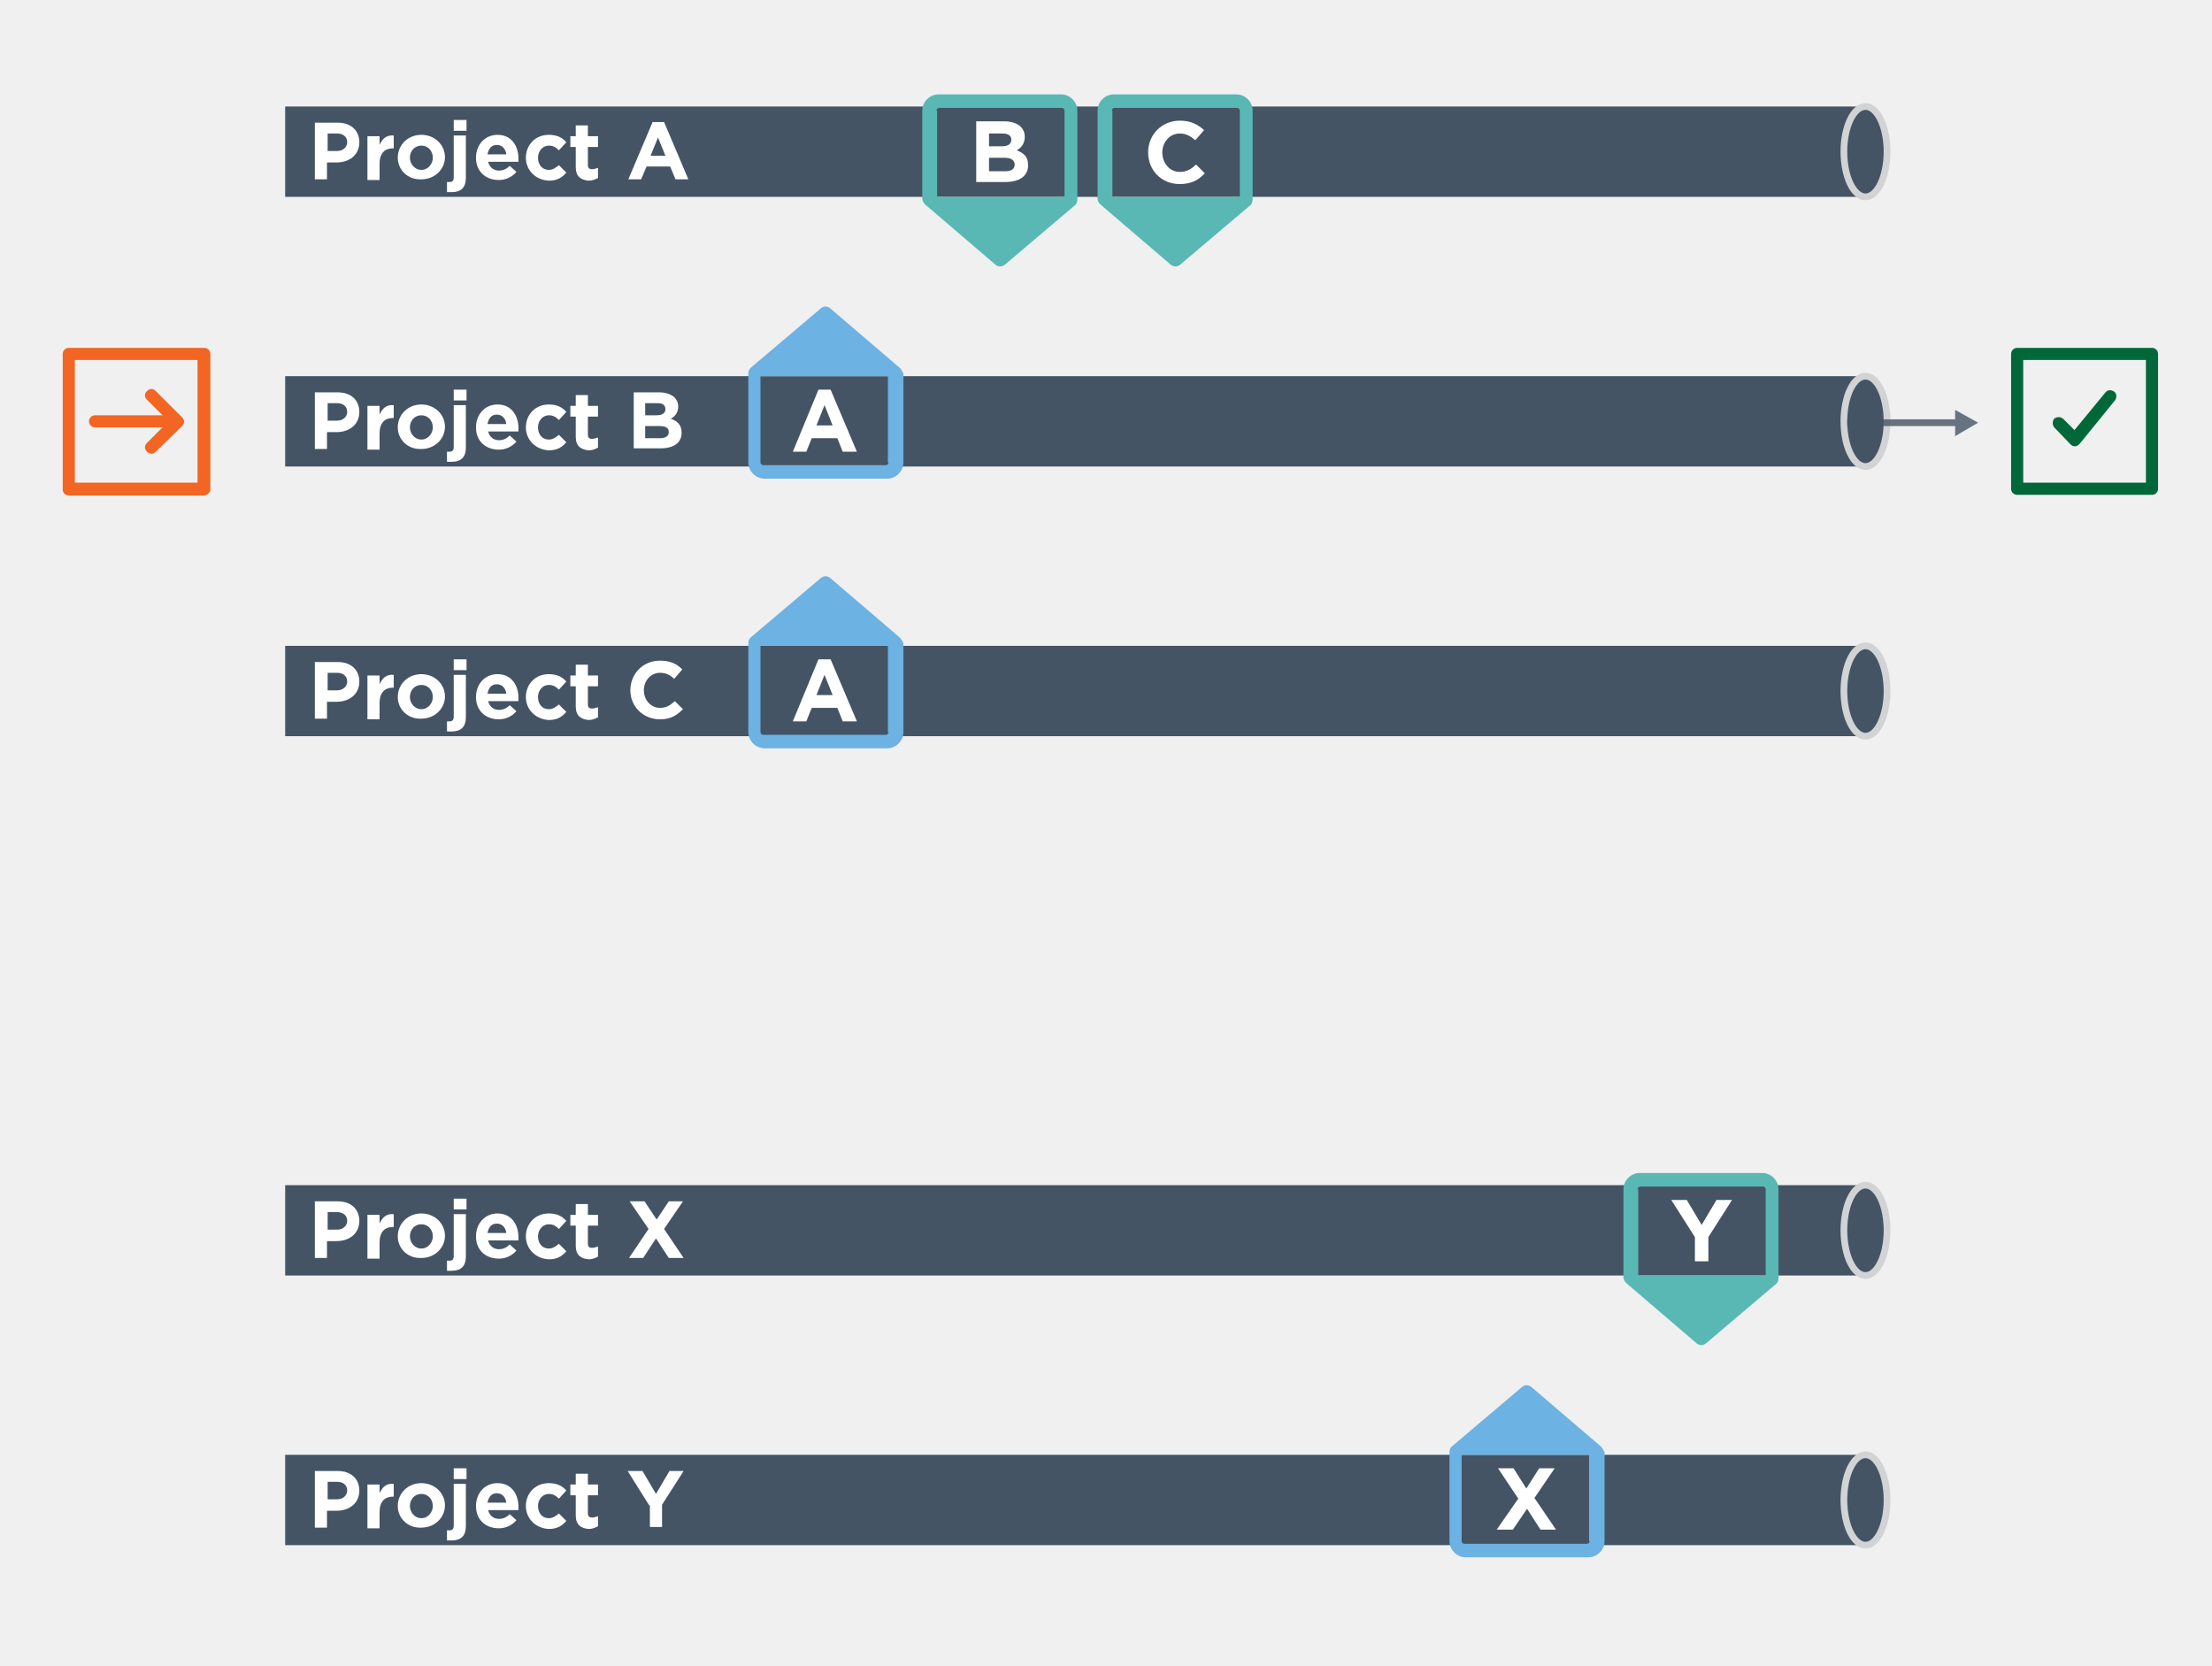
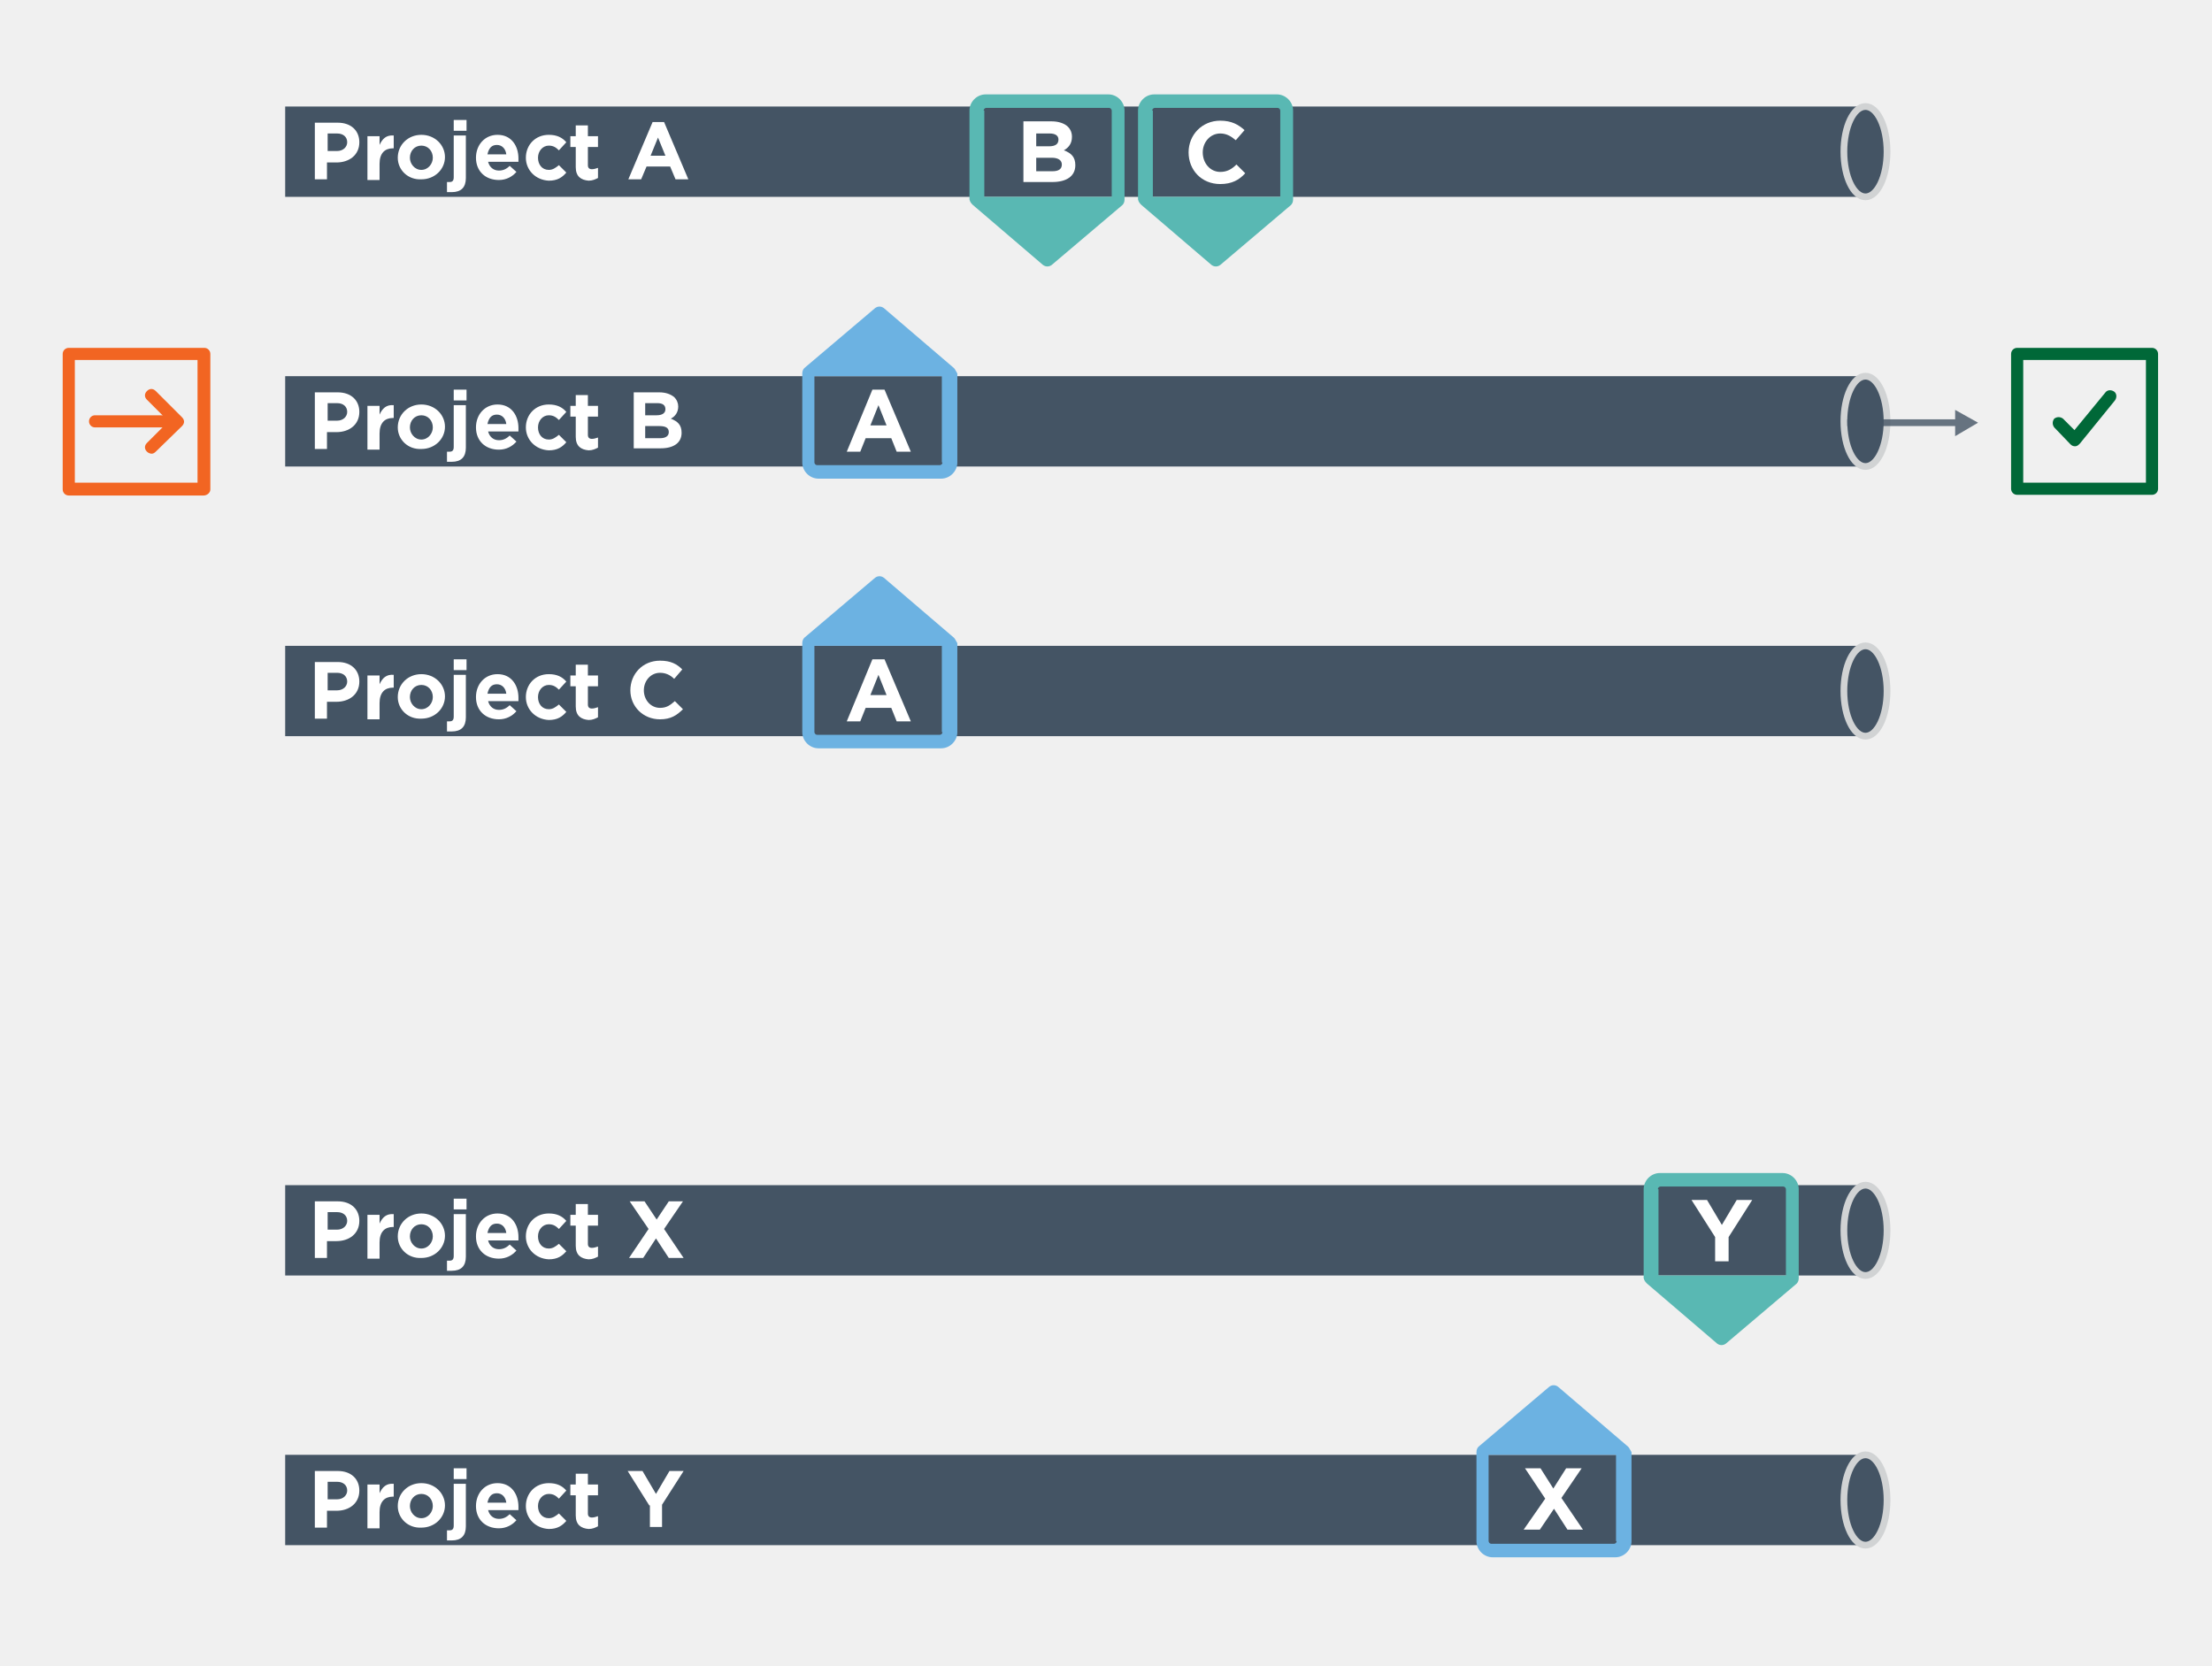
<svg xmlns="http://www.w3.org/2000/svg" version="1.1" id="Layer_1" x="0px" y="0px" viewBox="0 0 328.1 247.1" enable-background="new 0 0 328.1 247.1" xml:space="preserve">
  <g>
    <rect x="42.3" y="15.8" fill="#445464" width="234.3" height="13.4" />
    <rect x="42.3" y="55.8" fill="#445464" width="234.3" height="13.4" />
    <rect x="42.3" y="95.8" fill="#445464" width="234.3" height="13.4" />
    <rect x="42.3" y="175.8" fill="#445464" width="234.3" height="13.4" />
    <ellipse fill="#445464" stroke="#D1D3D4" stroke-miterlimit="10" cx="276.7" cy="102.5" rx="3.2" ry="6.7" />
    <g>
      <g>
        <path fill="#FFFFFF" d="M46.7,98.2h3.4c2,0,3.2,1.2,3.2,2.9v0c0,1.9-1.5,3-3.4,3h-1.4v2.5h-1.8V98.2z M50,102.4     c0.9,0,1.5-0.6,1.5-1.3v0c0-0.8-0.6-1.3-1.5-1.3h-1.4v2.6H50z" />
        <path fill="#FFFFFF" d="M54.5,100.2h1.8v1.3c0.4-0.9,1-1.5,2.1-1.4v1.9h-0.1c-1.2,0-2,0.7-2,2.3v2.4h-1.8V100.2z" />
        <path fill="#FFFFFF" d="M59,103.4L59,103.4c0-1.9,1.5-3.4,3.5-3.4c2,0,3.5,1.5,3.5,3.3v0c0,1.8-1.5,3.3-3.5,3.3     C60.5,106.7,59,105.2,59,103.4z M64.2,103.4L64.2,103.4c0-1-0.7-1.8-1.7-1.8c-1,0-1.7,0.8-1.7,1.8v0c0,0.9,0.7,1.8,1.7,1.8     C63.5,105.2,64.2,104.3,64.2,103.4z" />
        <path fill="#FFFFFF" d="M66.3,108.5V107c0.1,0,0.3,0,0.4,0c0.4,0,0.6-0.2,0.6-0.7v-6.2h1.8v6.3c0,1.4-0.7,2.1-2.1,2.1     C66.8,108.5,66.6,108.5,66.3,108.5z M67.3,97.8h1.9v1.6h-1.9V97.8z" />
        <path fill="#FFFFFF" d="M70.6,103.4L70.6,103.4c0-1.9,1.3-3.4,3.2-3.4c2.1,0,3.1,1.7,3.1,3.5c0,0.1,0,0.3,0,0.5h-4.5     c0.2,0.8,0.8,1.3,1.6,1.3c0.6,0,1.1-0.2,1.6-0.7l1,0.9c-0.6,0.7-1.5,1.2-2.6,1.2C72,106.7,70.6,105.4,70.6,103.4z M75.1,102.9     c-0.1-0.8-0.6-1.4-1.4-1.4c-0.8,0-1.2,0.5-1.4,1.4H75.1z" />
        <path fill="#FFFFFF" d="M78,103.4L78,103.4c0-1.9,1.4-3.4,3.4-3.4c1.2,0,2,0.4,2.6,1.1l-1.1,1.2c-0.4-0.4-0.8-0.7-1.5-0.7     c-0.9,0-1.6,0.8-1.6,1.8v0c0,1,0.6,1.8,1.6,1.8c0.6,0,1-0.3,1.5-0.7l1.1,1.1c-0.6,0.7-1.3,1.2-2.6,1.2     C79.4,106.7,78,105.2,78,103.4z" />
        <path fill="#FFFFFF" d="M85.4,104.8v-3h-0.8v-1.6h0.8v-1.6h1.8v1.6h1.5v1.6h-1.5v2.7c0,0.4,0.2,0.6,0.6,0.6     c0.3,0,0.6-0.1,0.9-0.2v1.5c-0.4,0.2-0.8,0.4-1.4,0.4C86.2,106.7,85.4,106.2,85.4,104.8z" />
        <path fill="#FFFFFF" d="M93.5,102.4L93.5,102.4c0-2.4,1.8-4.4,4.4-4.4c1.6,0,2.5,0.5,3.3,1.3l-1.2,1.4c-0.6-0.6-1.3-0.9-2.1-0.9     c-1.4,0-2.4,1.2-2.4,2.6v0c0,1.4,1,2.6,2.4,2.6c1,0,1.5-0.4,2.2-1l1.2,1.2c-0.9,0.9-1.8,1.5-3.4,1.5     C95.4,106.7,93.5,104.8,93.5,102.4z" />
      </g>
    </g>
    <g>
      <g>
        <path fill="#006838" d="M307.8,66.2c-0.3,0-0.5-0.1-0.7-0.3l-2.4-2.5c-0.3-0.4-0.3-0.9,0-1.3c0.4-0.3,0.9-0.3,1.3,0l1.7,1.7     l4.6-5.6c0.3-0.4,0.9-0.4,1.3-0.1c0.4,0.3,0.4,0.9,0.1,1.3l-5.2,6.4C308.3,66,308.1,66.2,307.8,66.2     C307.8,66.2,307.8,66.2,307.8,66.2L307.8,66.2z" />
      </g>
      <g>
        <path fill="#006838" d="M319.2,73.4h-20c-0.5,0-0.9-0.4-0.9-0.9v-20c0-0.5,0.4-0.9,0.9-0.9h20c0.5,0,0.9,0.4,0.9,0.9v20     C320.1,73,319.7,73.4,319.2,73.4L319.2,73.4z M300.1,71.6h18.2V53.4h-18.2V71.6L300.1,71.6z" />
      </g>
    </g>
    <ellipse fill="#445464" stroke="#D1D3D4" stroke-miterlimit="10" cx="276.7" cy="62.5" rx="3.2" ry="6.7" />
    <g opacity="0.8">
      <line fill="#445464" x1="293.4" y1="62.7" x2="274" y2="62.7" />
      <g>
        <line fill="none" stroke="#445464" stroke-miterlimit="10" x1="290.6" y1="62.7" x2="274" y2="62.7" />
        <g>
          <polygon fill="#445464" points="290,60.8 293.4,62.7 290,64.7     " />
        </g>
      </g>
    </g>
    <g>
      <g>
        <path fill="#FFFFFF" d="M46.7,58.2h3.4c2,0,3.2,1.2,3.2,2.9v0c0,1.9-1.5,3-3.4,3h-1.4v2.5h-1.8V58.2z M50,62.4     c0.9,0,1.5-0.6,1.5-1.3v0c0-0.8-0.6-1.3-1.5-1.3h-1.4v2.6H50z" />
        <path fill="#FFFFFF" d="M54.5,60.2h1.8v1.3c0.4-0.9,1-1.5,2.1-1.4v1.9h-0.1c-1.2,0-2,0.7-2,2.3v2.4h-1.8V60.2z" />
        <path fill="#FFFFFF" d="M59,63.4L59,63.4c0-1.9,1.5-3.4,3.5-3.4c2,0,3.5,1.5,3.5,3.3v0c0,1.8-1.5,3.3-3.5,3.3     C60.5,66.7,59,65.2,59,63.4z M64.2,63.4L64.2,63.4c0-1-0.7-1.8-1.7-1.8c-1,0-1.7,0.8-1.7,1.8v0c0,0.9,0.7,1.8,1.7,1.8     C63.5,65.2,64.2,64.3,64.2,63.4z" />
        <path fill="#FFFFFF" d="M66.3,68.5V67c0.1,0,0.3,0,0.4,0c0.4,0,0.6-0.2,0.6-0.7v-6.2h1.8v6.3c0,1.4-0.7,2.1-2.1,2.1     C66.8,68.5,66.6,68.5,66.3,68.5z M67.3,57.8h1.9v1.6h-1.9V57.8z" />
        <path fill="#FFFFFF" d="M70.6,63.4L70.6,63.4c0-1.9,1.3-3.4,3.2-3.4c2.1,0,3.1,1.7,3.1,3.5c0,0.1,0,0.3,0,0.5h-4.5     c0.2,0.8,0.8,1.3,1.6,1.3c0.6,0,1.1-0.2,1.6-0.7l1,0.9c-0.6,0.7-1.5,1.2-2.6,1.2C72,66.7,70.6,65.4,70.6,63.4z M75.1,62.9     c-0.1-0.8-0.6-1.4-1.4-1.4c-0.8,0-1.2,0.5-1.4,1.4H75.1z" />
        <path fill="#FFFFFF" d="M78,63.4L78,63.4c0-1.9,1.4-3.4,3.4-3.4c1.2,0,2,0.4,2.6,1.1l-1.1,1.2c-0.4-0.4-0.8-0.7-1.5-0.7     c-0.9,0-1.6,0.8-1.6,1.8v0c0,1,0.6,1.8,1.6,1.8c0.6,0,1-0.3,1.5-0.7l1.1,1.1c-0.6,0.7-1.3,1.2-2.6,1.2C79.4,66.7,78,65.2,78,63.4     z" />
        <path fill="#FFFFFF" d="M85.4,64.8v-3h-0.8v-1.6h0.8v-1.6h1.8v1.6h1.5v1.6h-1.5v2.7c0,0.4,0.2,0.6,0.6,0.6c0.3,0,0.6-0.1,0.9-0.2     v1.5c-0.4,0.2-0.8,0.4-1.4,0.4C86.2,66.7,85.4,66.2,85.4,64.8z" />
        <path fill="#FFFFFF" d="M93.9,58.2h3.9c1,0,1.7,0.3,2.2,0.7c0.4,0.4,0.6,0.9,0.6,1.4v0c0,0.9-0.5,1.5-1.1,1.8     c1,0.4,1.6,0.9,1.6,2.1v0c0,1.5-1.2,2.3-3.1,2.3h-4V58.2z M97.4,61.6c0.8,0,1.3-0.3,1.3-0.9v0c0-0.6-0.4-0.9-1.2-0.9h-1.8v1.8     H97.4z M97.9,65c0.8,0,1.3-0.3,1.3-0.9v0c0-0.6-0.4-0.9-1.4-0.9h-2.1V65H97.9z" />
      </g>
    </g>
    <g>
      <g>
        <g>
          <path fill="#F26522" d="M22.5,67.3c-0.2,0-0.5-0.1-0.7-0.3c-0.4-0.4-0.4-0.9,0-1.3l3.2-3.2l-3.2-3.2c-0.4-0.4-0.4-0.9,0-1.3      c0.4-0.4,0.9-0.4,1.3,0l3.9,3.9c0.4,0.4,0.4,0.9,0,1.3L23.1,67C22.9,67.2,22.7,67.3,22.5,67.3L22.5,67.3z" />
        </g>
        <g>
          <path fill="#F26522" d="M14.1,63.4c-0.5,0-0.9-0.4-0.9-0.9c0-0.5,0.4-0.9,0.9-0.9l11.2,0c0.5,0,0.9,0.4,0.9,0.9      c0,0.5-0.4,0.9-0.9,0.9L14.1,63.4L14.1,63.4z" />
        </g>
      </g>
      <g>
        <path fill="#F26522" d="M30.2,73.5H10.2c-0.5,0-0.9-0.4-0.9-0.9V52.5c0-0.5,0.4-0.9,0.9-0.9h20.1c0.5,0,0.9,0.4,0.9,0.9v20.1     C31.2,73.1,30.7,73.5,30.2,73.5L30.2,73.5z M11.1,71.6h18.2V53.4H11.1V71.6L11.1,71.6z" />
      </g>
    </g>
    <ellipse fill="#445464" stroke="#D1D3D4" stroke-miterlimit="10" cx="276.7" cy="22.5" rx="3.2" ry="6.7" />
    <g>
      <g>
        <path fill="#FFFFFF" d="M46.7,18.2h3.4c2,0,3.2,1.2,3.2,2.9v0c0,1.9-1.5,3-3.4,3h-1.4v2.5h-1.8V18.2z M50,22.4     c0.9,0,1.5-0.6,1.5-1.3v0c0-0.8-0.6-1.3-1.5-1.3h-1.4v2.6H50z" />
        <path fill="#FFFFFF" d="M54.5,20.2h1.8v1.3c0.4-0.9,1-1.5,2.1-1.4v1.9h-0.1c-1.2,0-2,0.7-2,2.3v2.4h-1.8V20.2z" />
        <path fill="#FFFFFF" d="M59,23.4L59,23.4c0-1.9,1.5-3.4,3.5-3.4c2,0,3.5,1.5,3.5,3.3v0c0,1.8-1.5,3.3-3.5,3.3     C60.5,26.7,59,25.2,59,23.4z M64.2,23.4L64.2,23.4c0-1-0.7-1.8-1.7-1.8c-1,0-1.7,0.8-1.7,1.8v0c0,0.9,0.7,1.8,1.7,1.8     C63.5,25.2,64.2,24.3,64.2,23.4z" />
        <path fill="#FFFFFF" d="M66.3,28.5V27c0.1,0,0.3,0,0.4,0c0.4,0,0.6-0.2,0.6-0.7v-6.2h1.8v6.3c0,1.4-0.7,2.1-2.1,2.1     C66.8,28.5,66.6,28.5,66.3,28.5z M67.3,17.8h1.9v1.6h-1.9V17.8z" />
        <path fill="#FFFFFF" d="M70.6,23.4L70.6,23.4c0-1.9,1.3-3.4,3.2-3.4c2.1,0,3.1,1.7,3.1,3.5c0,0.1,0,0.3,0,0.5h-4.5     c0.2,0.8,0.8,1.3,1.6,1.3c0.6,0,1.1-0.2,1.6-0.7l1,0.9c-0.6,0.7-1.5,1.2-2.6,1.2C72,26.7,70.6,25.4,70.6,23.4z M75.1,22.9     c-0.1-0.8-0.6-1.4-1.4-1.4c-0.8,0-1.2,0.5-1.4,1.4H75.1z" />
        <path fill="#FFFFFF" d="M78,23.4L78,23.4c0-1.9,1.4-3.4,3.4-3.4c1.2,0,2,0.4,2.6,1.1l-1.1,1.2c-0.4-0.4-0.8-0.7-1.5-0.7     c-0.9,0-1.6,0.8-1.6,1.8v0c0,1,0.6,1.8,1.6,1.8c0.6,0,1-0.3,1.5-0.7l1.1,1.1c-0.6,0.7-1.3,1.2-2.6,1.2C79.4,26.7,78,25.2,78,23.4     z" />
        <path fill="#FFFFFF" d="M85.4,24.8v-3h-0.8v-1.6h0.8v-1.6h1.8v1.6h1.5v1.6h-1.5v2.7c0,0.4,0.2,0.6,0.6,0.6c0.3,0,0.6-0.1,0.9-0.2     v1.5c-0.4,0.2-0.8,0.4-1.4,0.4C86.2,26.7,85.4,26.2,85.4,24.8z" />
        <path fill="#FFFFFF" d="M96.8,18.1h1.7l3.6,8.5h-1.9l-0.8-1.9h-3.5l-0.8,1.9h-1.9L96.8,18.1z M98.7,23.1l-1.1-2.7l-1.1,2.7H98.7z     " />
      </g>
    </g>
    <ellipse fill="#445464" stroke="#D1D3D4" stroke-miterlimit="10" cx="276.7" cy="182.5" rx="3.2" ry="6.7" />
    <g>
      <g>
        <path fill="#FFFFFF" d="M46.7,178.2h3.4c2,0,3.2,1.2,3.2,2.9v0c0,1.9-1.5,3-3.4,3h-1.4v2.5h-1.8V178.2z M50,182.4     c0.9,0,1.5-0.6,1.5-1.3v0c0-0.8-0.6-1.3-1.5-1.3h-1.4v2.6H50z" />
        <path fill="#FFFFFF" d="M54.5,180.2h1.8v1.3c0.4-0.9,1-1.5,2.1-1.4v1.9h-0.1c-1.2,0-2,0.7-2,2.3v2.4h-1.8V180.2z" />
        <path fill="#FFFFFF" d="M59,183.4L59,183.4c0-1.9,1.5-3.4,3.5-3.4c2,0,3.5,1.5,3.5,3.3v0c0,1.8-1.5,3.3-3.5,3.3     C60.5,186.7,59,185.2,59,183.4z M64.2,183.4L64.2,183.4c0-1-0.7-1.8-1.7-1.8c-1,0-1.7,0.8-1.7,1.8v0c0,0.9,0.7,1.8,1.7,1.8     C63.5,185.2,64.2,184.3,64.2,183.4z" />
        <path fill="#FFFFFF" d="M66.3,188.5V187c0.1,0,0.3,0,0.4,0c0.4,0,0.6-0.2,0.6-0.7v-6.2h1.8v6.3c0,1.4-0.7,2.1-2.1,2.1     C66.8,188.5,66.6,188.5,66.3,188.5z M67.3,177.8h1.9v1.6h-1.9V177.8z" />
        <path fill="#FFFFFF" d="M70.6,183.4L70.6,183.4c0-1.9,1.3-3.4,3.2-3.4c2.1,0,3.1,1.7,3.1,3.5c0,0.1,0,0.3,0,0.5h-4.5     c0.2,0.8,0.8,1.3,1.6,1.3c0.6,0,1.1-0.2,1.6-0.7l1,0.9c-0.6,0.7-1.5,1.2-2.6,1.2C72,186.7,70.6,185.4,70.6,183.4z M75.1,182.9     c-0.1-0.8-0.6-1.4-1.4-1.4c-0.8,0-1.2,0.5-1.4,1.4H75.1z" />
        <path fill="#FFFFFF" d="M78,183.4L78,183.4c0-1.9,1.4-3.4,3.4-3.4c1.2,0,2,0.4,2.6,1.1l-1.1,1.2c-0.4-0.4-0.8-0.7-1.5-0.7     c-0.9,0-1.6,0.8-1.6,1.8v0c0,1,0.6,1.8,1.6,1.8c0.6,0,1-0.3,1.5-0.7l1.1,1.1c-0.6,0.7-1.3,1.2-2.6,1.2     C79.4,186.7,78,185.2,78,183.4z" />
        <path fill="#FFFFFF" d="M85.4,184.8v-3h-0.8v-1.6h0.8v-1.6h1.8v1.6h1.5v1.6h-1.5v2.7c0,0.4,0.2,0.6,0.6,0.6     c0.3,0,0.6-0.1,0.9-0.2v1.5c-0.4,0.2-0.8,0.4-1.4,0.4C86.2,186.7,85.4,186.2,85.4,184.8z" />
        <path fill="#FFFFFF" d="M96.2,182.3l-2.8-4.1h2.2l1.8,2.7l1.8-2.7h2.1l-2.8,4.1l2.9,4.3h-2.2l-1.9-2.9l-1.9,2.9h-2.1L96.2,182.3z     " />
      </g>
    </g>
    <rect x="42.3" y="215.8" fill="#445464" width="234.3" height="13.4" />
    <ellipse fill="#445464" stroke="#D1D3D4" stroke-miterlimit="10" cx="276.7" cy="222.5" rx="3.2" ry="6.7" />
    <g>
      <g>
        <path fill="#FFFFFF" d="M46.7,218.2h3.4c2,0,3.2,1.2,3.2,2.9v0c0,1.9-1.5,3-3.4,3h-1.4v2.5h-1.8V218.2z M50,222.4     c0.9,0,1.5-0.6,1.5-1.3v0c0-0.8-0.6-1.3-1.5-1.3h-1.4v2.6H50z" />
        <path fill="#FFFFFF" d="M54.5,220.2h1.8v1.3c0.4-0.9,1-1.5,2.1-1.4v1.9h-0.1c-1.2,0-2,0.7-2,2.3v2.4h-1.8V220.2z" />
        <path fill="#FFFFFF" d="M59,223.4L59,223.4c0-1.9,1.5-3.4,3.5-3.4c2,0,3.5,1.5,3.5,3.3v0c0,1.8-1.5,3.3-3.5,3.3     C60.5,226.7,59,225.2,59,223.4z M64.2,223.4L64.2,223.4c0-1-0.7-1.8-1.7-1.8c-1,0-1.7,0.8-1.7,1.8v0c0,0.9,0.7,1.8,1.7,1.8     C63.5,225.2,64.2,224.3,64.2,223.4z" />
        <path fill="#FFFFFF" d="M66.3,228.5V227c0.1,0,0.3,0,0.4,0c0.4,0,0.6-0.2,0.6-0.7v-6.2h1.8v6.3c0,1.4-0.7,2.1-2.1,2.1     C66.8,228.5,66.6,228.5,66.3,228.5z M67.3,217.8h1.9v1.6h-1.9V217.8z" />
        <path fill="#FFFFFF" d="M70.6,223.4L70.6,223.4c0-1.9,1.3-3.4,3.2-3.4c2.1,0,3.1,1.7,3.1,3.5c0,0.1,0,0.3,0,0.5h-4.5     c0.2,0.8,0.8,1.3,1.6,1.3c0.6,0,1.1-0.2,1.6-0.7l1,0.9c-0.6,0.7-1.5,1.2-2.6,1.2C72,226.7,70.6,225.4,70.6,223.4z M75.1,222.9     c-0.1-0.8-0.6-1.4-1.4-1.4c-0.8,0-1.2,0.5-1.4,1.4H75.1z" />
        <path fill="#FFFFFF" d="M78,223.4L78,223.4c0-1.9,1.4-3.4,3.4-3.4c1.2,0,2,0.4,2.6,1.1l-1.1,1.2c-0.4-0.4-0.8-0.7-1.5-0.7     c-0.9,0-1.6,0.8-1.6,1.8v0c0,1,0.6,1.8,1.6,1.8c0.6,0,1-0.3,1.5-0.7l1.1,1.1c-0.6,0.7-1.3,1.2-2.6,1.2     C79.4,226.7,78,225.2,78,223.4z" />
        <path fill="#FFFFFF" d="M85.4,224.8v-3h-0.8v-1.6h0.8v-1.6h1.8v1.6h1.5v1.6h-1.5v2.7c0,0.4,0.2,0.6,0.6,0.6     c0.3,0,0.6-0.1,0.9-0.2v1.5c-0.4,0.2-0.8,0.4-1.4,0.4C86.2,226.7,85.4,226.2,85.4,224.8z" />
        <path fill="#FFFFFF" d="M96.3,223.3l-3.2-5.1h2.2l2,3.4l2-3.4h2.1l-3.2,5v3.3h-1.8V223.3z" />
      </g>
    </g>
    <rect fill="none" width="328.1" height="247.1" />
    <g>
      <g>
        <g>
-           <path fill="#FFFFFF" d="M144.8,18h4.2c1,0,1.9,0.3,2.4,0.8c0.4,0.4,0.6,0.9,0.6,1.5v0c0,1-0.5,1.6-1.2,2c1.1,0.4,1.7,1,1.7,2.2      v0c0,1.7-1.4,2.5-3.4,2.5h-4.3V18z M148.6,21.7c0.9,0,1.4-0.3,1.4-1v0c0-0.6-0.5-0.9-1.3-0.9h-2v1.9H148.6z M149.1,25.4      c0.9,0,1.4-0.3,1.4-1v0c0-0.6-0.5-1-1.5-1h-2.3v2H149.1z" />
+           <path fill="#FFFFFF" d="M151.8,18h4.2c1,0,1.9,0.3,2.4,0.8c0.4,0.4,0.6,0.9,0.6,1.5v0c0,1-0.5,1.6-1.2,2c1.1,0.4,1.7,1,1.7,2.2      v0c0,1.7-1.4,2.5-3.4,2.5h-4.3V18z M155.6,21.7c0.9,0,1.4-0.3,1.4-1v0c0-0.6-0.5-0.9-1.3-0.9h-2v1.9H155.6z M156.1,25.4      c0.9,0,1.4-0.3,1.4-1v0c0-0.6-0.5-1-1.5-1h-2.3v2H156.1z" />
        </g>
      </g>
      <g>
-         <path fill="#59B8B3" d="M137.3,30.4l10.4,8.9c0.4,0.3,0.9,0.3,1.3,0l10.5-8.9c0.2-0.2,0.3-0.5,0.3-0.8V16.4     c0-1.3-1.1-2.4-2.4-2.4h-18.2c-1.3,0-2.4,1.1-2.4,2.4v13.2C136.9,30,137.1,30.2,137.3,30.4z M138.9,16.4c0-0.2,0.2-0.4,0.4-0.4     h18.2c0.2,0,0.4,0.2,0.4,0.4v12.8h-18.9V16.4z" />
+         <path fill="#59B8B3" d="M144.3,30.4l10.4,8.9c0.4,0.3,0.9,0.3,1.3,0l10.5-8.9c0.2-0.2,0.3-0.5,0.3-0.8V16.4     c0-1.3-1.1-2.4-2.4-2.4h-18.2c-1.3,0-2.4,1.1-2.4,2.4v13.2C143.9,30,144.1,30.2,144.3,30.4z M145.9,16.4c0-0.2,0.2-0.4,0.4-0.4     h18.2c0.2,0,0.4,0.2,0.4,0.4v12.8h-18.9V16.4z" />
      </g>
    </g>
    <g>
      <g>
        <g>
-           <path fill="#FFFFFF" d="M170.3,22.6L170.3,22.6c0-2.6,2-4.7,4.7-4.7c1.7,0,2.7,0.6,3.6,1.4l-1.3,1.5c-0.7-0.6-1.4-1-2.3-1      c-1.5,0-2.6,1.3-2.6,2.8v0c0,1.6,1.1,2.9,2.6,2.9c1,0,1.7-0.4,2.4-1.1l1.3,1.3c-0.9,1-2,1.6-3.7,1.6      C172.2,27.3,170.3,25.2,170.3,22.6z" />
+           <path fill="#FFFFFF" d="M176.3,22.6L176.3,22.6c0-2.6,2-4.7,4.7-4.7c1.7,0,2.7,0.6,3.6,1.4l-1.3,1.5c-0.7-0.6-1.4-1-2.3-1      c-1.5,0-2.6,1.3-2.6,2.8v0c0,1.6,1.1,2.9,2.6,2.9c1,0,1.7-0.4,2.4-1.1l1.3,1.3c-0.9,1-2,1.6-3.7,1.6      C178.2,27.3,176.3,25.2,176.3,22.6z" />
        </g>
      </g>
      <g>
-         <path fill="#59B8B3" d="M163.3,30.4l10.4,8.9c0.4,0.3,0.9,0.3,1.3,0l10.5-8.9c0.2-0.2,0.3-0.5,0.3-0.8V16.4     c0-1.3-1.1-2.4-2.4-2.4h-18.2c-1.3,0-2.4,1.1-2.4,2.4v13.2C162.9,30,163.1,30.2,163.3,30.4z M164.9,16.4c0-0.2,0.2-0.4,0.4-0.4     h18.2c0.2,0,0.4,0.2,0.4,0.4v12.8h-18.9V16.4z" />
+         <path fill="#59B8B3" d="M169.3,30.4l10.4,8.9c0.4,0.3,0.9,0.3,1.3,0l10.5-8.9c0.2-0.2,0.3-0.5,0.3-0.8V16.4     c0-1.3-1.1-2.4-2.4-2.4h-18.2c-1.3,0-2.4,1.1-2.4,2.4v13.2C168.9,30,169.1,30.2,169.3,30.4z M170.9,16.4c0-0.2,0.2-0.4,0.4-0.4     h18.2c0.2,0,0.4,0.2,0.4,0.4v12.8h-18.9V16.4z" />
      </g>
    </g>
    <g>
      <g>
-         <path fill="#6CB2E2" d="M133.5,54.6l-10.4-8.9c-0.4-0.3-0.9-0.3-1.3,0l-10.5,8.9c-0.2,0.2-0.3,0.5-0.3,0.8v13.2     c0,1.3,1.1,2.4,2.4,2.4h18.2c1.3,0,2.4-1.1,2.4-2.4V55.4C133.8,55.1,133.7,54.8,133.5,54.6z M131.8,68.6c0,0.2-0.2,0.4-0.4,0.4     h-18.2c-0.2,0-0.4-0.2-0.4-0.4V55.8h18.9V68.6z" />
+         <path fill="#6CB2E2" d="M141.5,54.6l-10.4-8.9c-0.4-0.3-0.9-0.3-1.3,0l-10.5,8.9c-0.2,0.2-0.3,0.5-0.3,0.8v13.2     c0,1.3,1.1,2.4,2.4,2.4h18.2c1.3,0,2.4-1.1,2.4-2.4V55.4C141.8,55.1,141.7,54.8,141.5,54.6z M139.8,68.6c0,0.2-0.2,0.4-0.4,0.4     h-18.2c-0.2,0-0.4-0.2-0.4-0.4V55.8h18.9V68.6z" />
      </g>
      <g>
        <g>
-           <path fill="#FFFFFF" d="M121.4,57.8h1.8l3.9,9.2h-2.1l-0.8-2h-3.8l-0.8,2h-2L121.4,57.8z M123.5,63.1l-1.2-3l-1.2,3H123.5z" />
+           <path fill="#FFFFFF" d="M129.4,57.8h1.8l3.9,9.2h-2.1l-0.8-2h-3.8l-0.8,2h-2L129.4,57.8z M131.5,63.1l-1.2-3l-1.2,3H131.5z" />
        </g>
      </g>
    </g>
    <g>
      <g>
-         <path fill="#6CB2E2" d="M133.5,94.6l-10.4-8.9c-0.4-0.3-0.9-0.3-1.3,0l-10.5,8.9c-0.2,0.2-0.3,0.5-0.3,0.8v13.2     c0,1.3,1.1,2.4,2.4,2.4h18.2c1.3,0,2.4-1.1,2.4-2.4V95.4C133.8,95.1,133.7,94.8,133.5,94.6z M131.8,108.6c0,0.2-0.2,0.4-0.4,0.4     h-18.2c-0.2,0-0.4-0.2-0.4-0.4V95.8h18.9V108.6z" />
+         <path fill="#6CB2E2" d="M141.5,94.6l-10.4-8.9c-0.4-0.3-0.9-0.3-1.3,0l-10.5,8.9c-0.2,0.2-0.3,0.5-0.3,0.8v13.2     c0,1.3,1.1,2.4,2.4,2.4h18.2c1.3,0,2.4-1.1,2.4-2.4V95.4C141.8,95.1,141.7,94.8,141.5,94.6z M139.8,108.6c0,0.2-0.2,0.4-0.4,0.4     h-18.2c-0.2,0-0.4-0.2-0.4-0.4V95.8h18.9V108.6z" />
      </g>
      <g>
        <g>
-           <path fill="#FFFFFF" d="M121.4,97.8h1.8l3.9,9.2h-2.1l-0.8-2h-3.8l-0.8,2h-2L121.4,97.8z M123.5,103.1l-1.2-3l-1.2,3H123.5z" />
+           <path fill="#FFFFFF" d="M129.4,97.8h1.8l3.9,9.2h-2.1l-0.8-2h-3.8l-0.8,2h-2L129.4,97.8z M131.5,103.1l-1.2-3l-1.2,3H131.5z" />
        </g>
      </g>
    </g>
    <g>
      <g>
        <g>
-           <path fill="#FFFFFF" d="M251.4,183.5l-3.5-5.5h2.3l2.2,3.7l2.2-3.7h2.3l-3.5,5.5v3.6h-2V183.5z" />
+           <path fill="#FFFFFF" d="M254.4,183.5l-3.5-5.5h2.3l2.2,3.7l2.2-3.7h2.3l-3.5,5.5v3.6h-2V183.5z" />
        </g>
      </g>
      <g>
-         <path fill="#59B8B3" d="M241.3,190.4l10.4,8.9c0.4,0.3,0.9,0.3,1.3,0l10.5-8.9c0.2-0.2,0.3-0.5,0.3-0.8v-13.2     c0-1.3-1.1-2.4-2.4-2.4h-18.2c-1.3,0-2.4,1.1-2.4,2.4v13.2C240.9,190,241.1,190.2,241.3,190.4z M242.9,176.4     c0-0.2,0.2-0.4,0.4-0.4h18.2c0.2,0,0.4,0.2,0.4,0.4v12.8h-18.9V176.4z" />
+         <path fill="#59B8B3" d="M244.3,190.4l10.4,8.9c0.4,0.3,0.9,0.3,1.3,0l10.5-8.9c0.2-0.2,0.3-0.5,0.3-0.8v-13.2     c0-1.3-1.1-2.4-2.4-2.4h-18.2c-1.3,0-2.4,1.1-2.4,2.4v13.2C243.9,190,244.1,190.2,244.3,190.4z M245.9,176.4     c0-0.2,0.2-0.4,0.4-0.4h18.2c0.2,0,0.4,0.2,0.4,0.4v12.8h-18.9V176.4z" />
      </g>
    </g>
    <g>
      <g>
-         <path fill="#6CB2E2" d="M237.5,214.6l-10.4-8.9c-0.4-0.3-0.9-0.3-1.3,0l-10.5,8.9c-0.2,0.2-0.3,0.5-0.3,0.8v13.2     c0,1.3,1.1,2.4,2.4,2.4h18.2c1.3,0,2.4-1.1,2.4-2.4v-13.2C237.8,215.1,237.7,214.8,237.5,214.6z M235.8,228.6     c0,0.2-0.2,0.4-0.4,0.4h-18.2c-0.2,0-0.4-0.2-0.4-0.4v-12.8h18.9V228.6z" />
+         <path fill="#6CB2E2" d="M241.5,214.6l-10.4-8.9c-0.4-0.3-0.9-0.3-1.3,0l-10.5,8.9c-0.2,0.2-0.3,0.5-0.3,0.8v13.2     c0,1.3,1.1,2.4,2.4,2.4h18.2c1.3,0,2.4-1.1,2.4-2.4v-13.2C241.8,215.1,241.7,214.8,241.5,214.6z M239.8,228.6     c0,0.2-0.2,0.4-0.4,0.4h-18.2c-0.2,0-0.4-0.2-0.4-0.4v-12.8h18.9V228.6z" />
      </g>
      <g>
        <g>
-           <path fill="#FFFFFF" d="M225.2,222.3l-3-4.5h2.3l1.9,3l1.9-3h2.3l-3,4.4l3.2,4.7h-2.3l-2-3.1l-2.1,3.1H222L225.2,222.3z" />
+           <path fill="#FFFFFF" d="M229.2,222.3l-3-4.5h2.3l1.9,3l1.9-3h2.3l-3,4.4l3.2,4.7h-2.3l-2-3.1l-2.1,3.1H226L229.2,222.3z" />
        </g>
      </g>
    </g>
  </g>
</svg>
